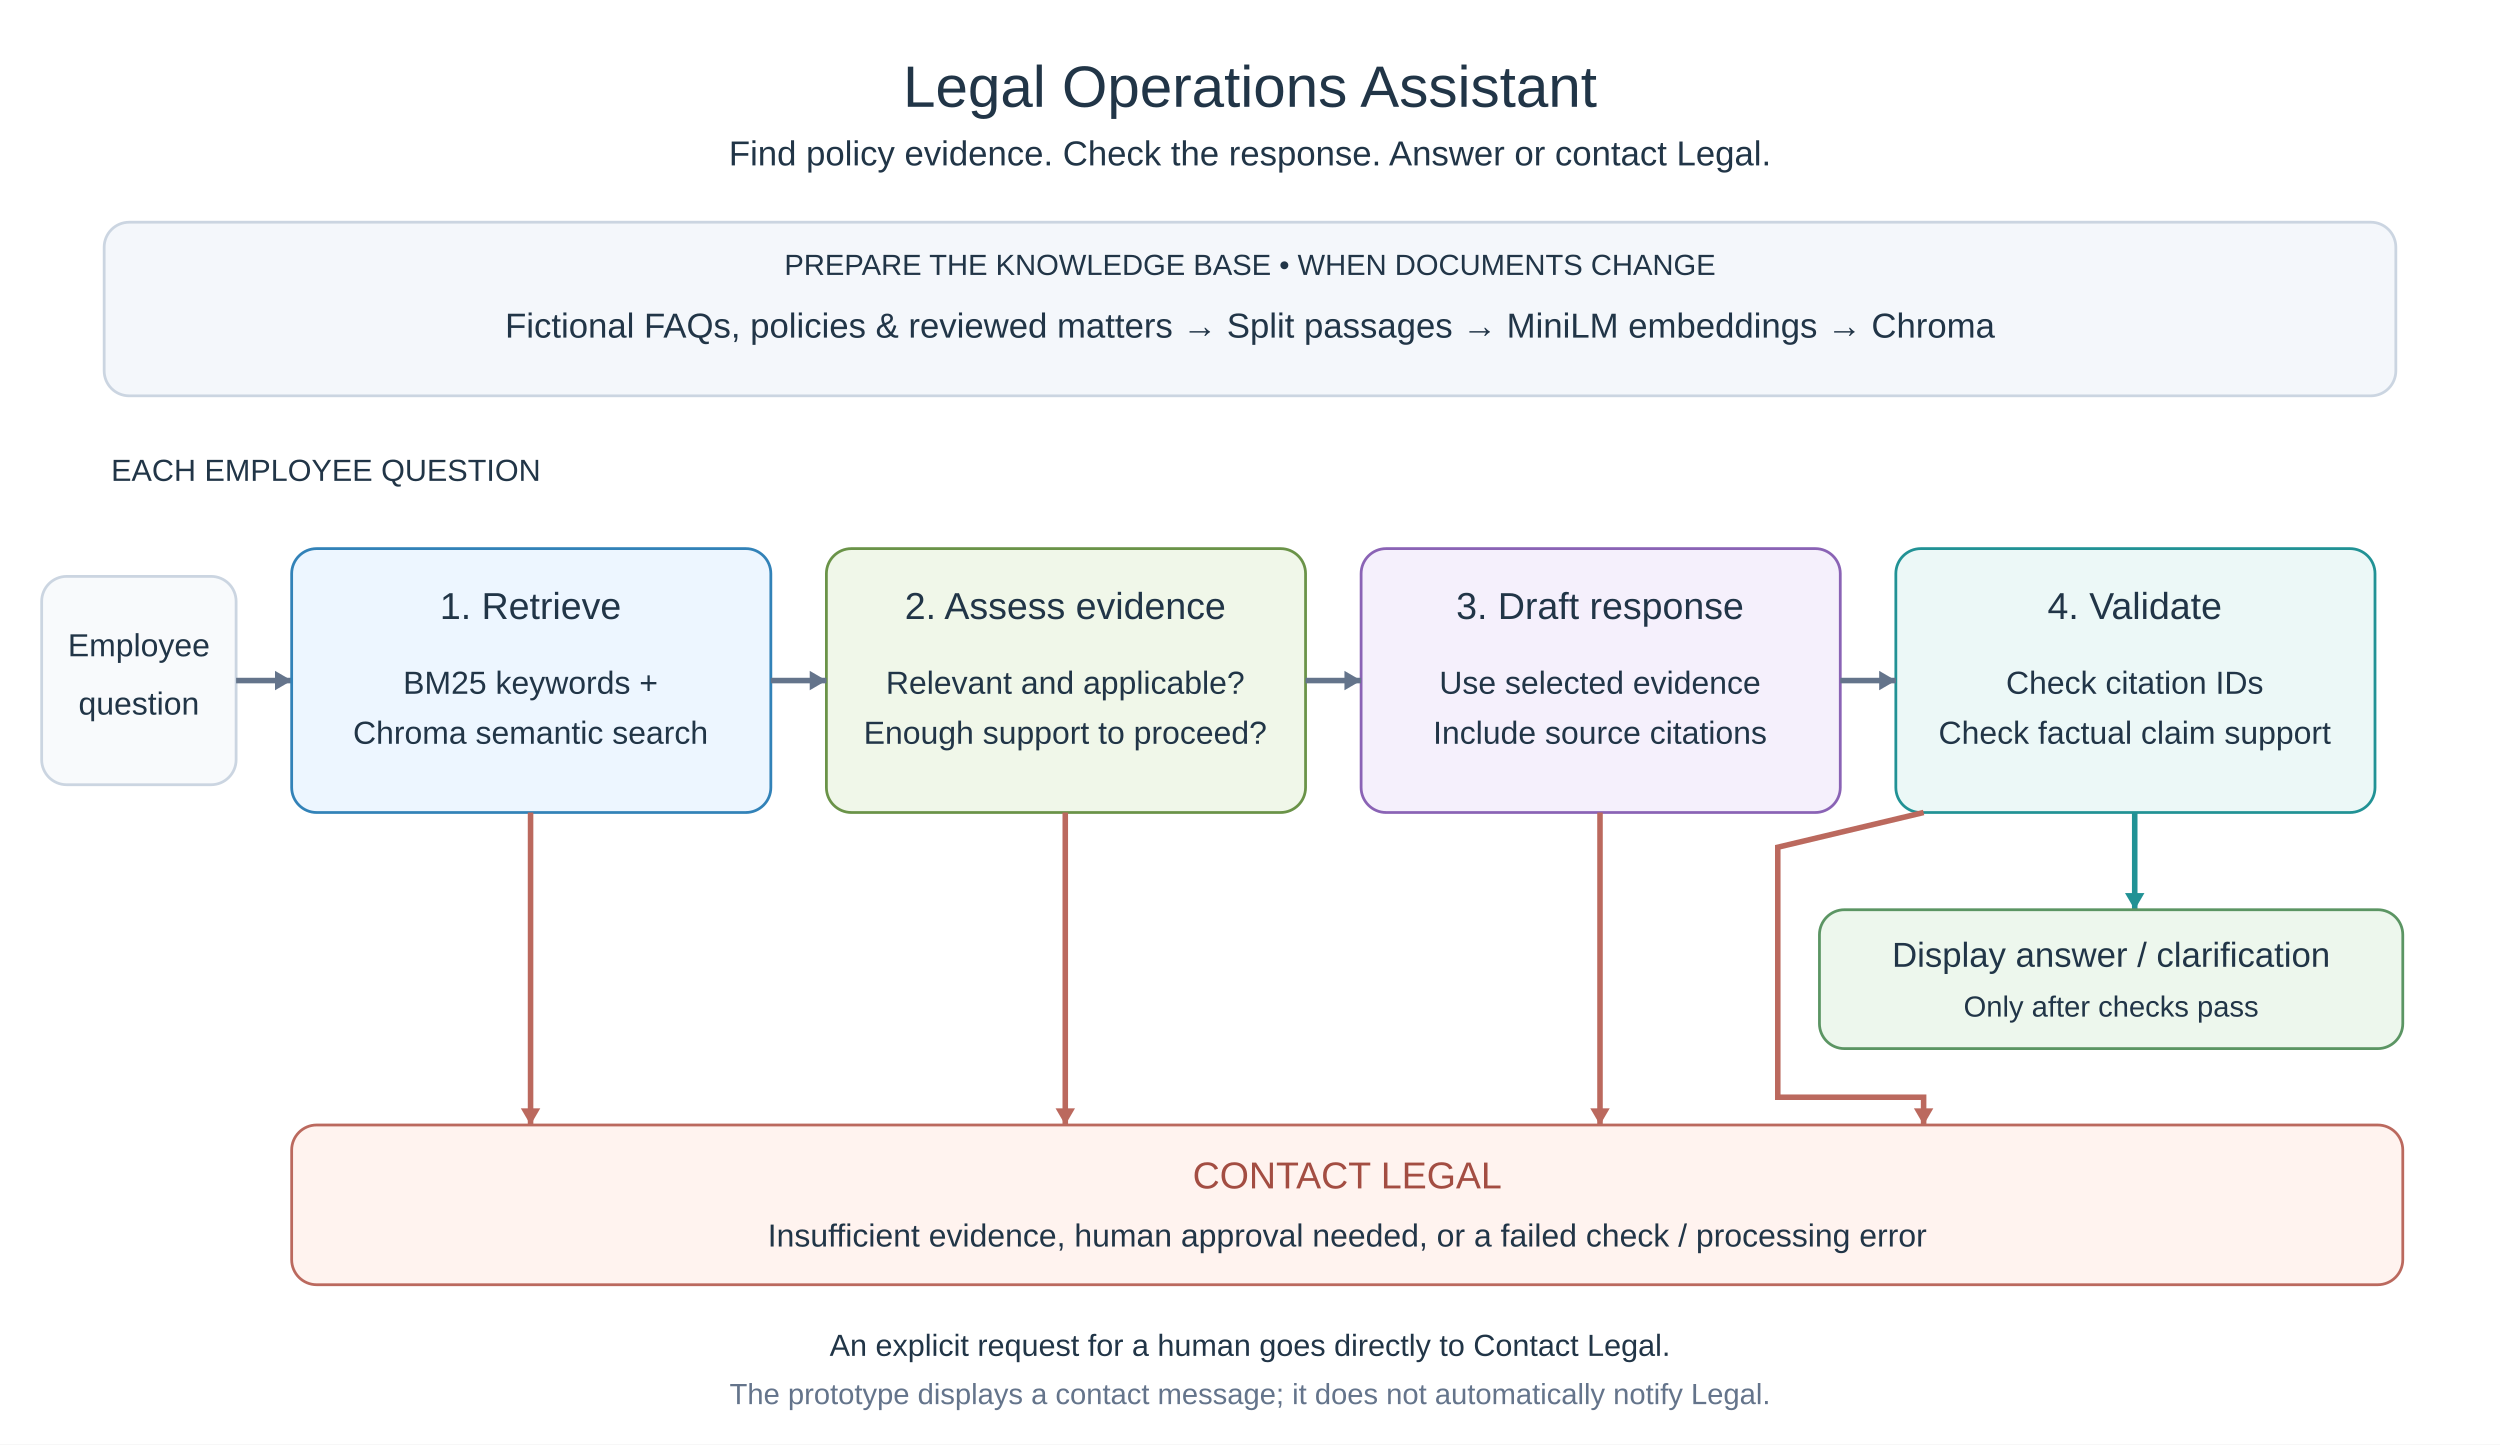
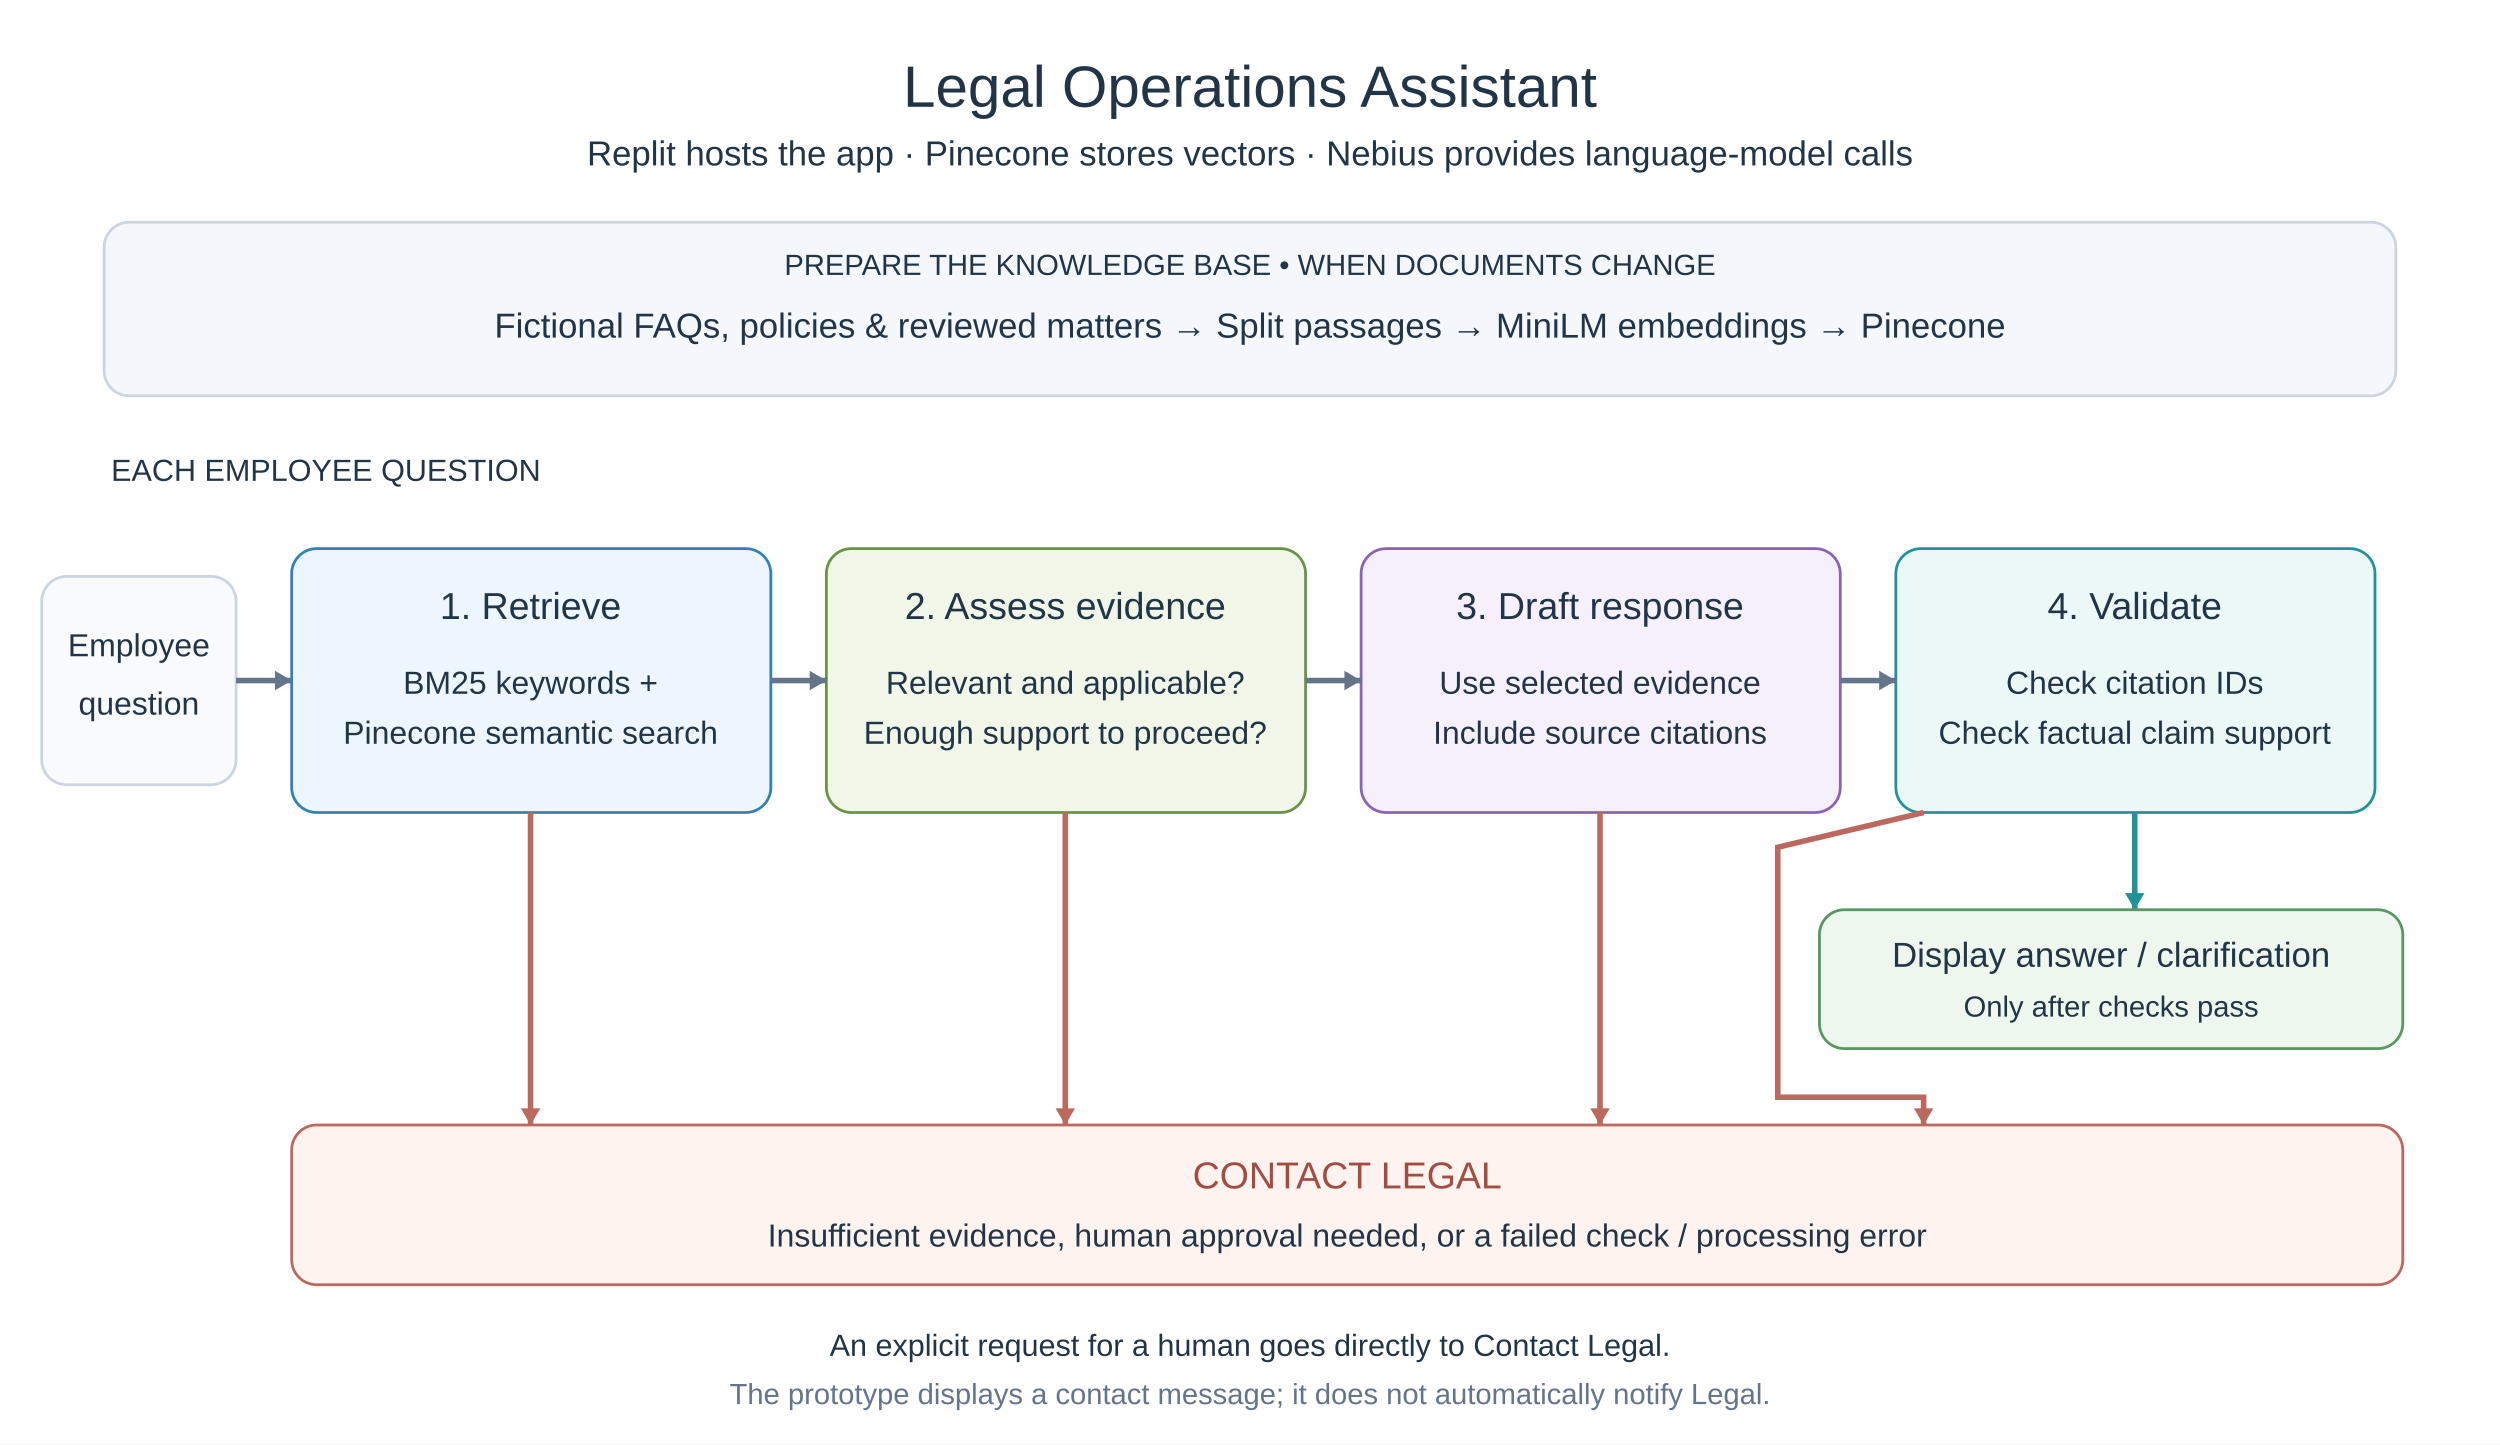
<svg xmlns="http://www.w3.org/2000/svg" width="1800" height="1040" viewBox="0 0 1800 1040">
  <rect width="100%" height="100%" fill="white" />
  <text x="900" y="65" font-family="Arial,sans-serif" font-size="42" fill="#213547" text-anchor="middle" dominant-baseline="middle">Legal Operations Assistant</text>
-   <text x="900" y="112" font-family="Arial,sans-serif" font-size="25" fill="#213547" text-anchor="middle" dominant-baseline="middle">Find policy evidence. Check the response. Answer or contact Legal.</text>
+   <text x="900" y="112" font-family="Arial,sans-serif" font-size="25" fill="#213547" text-anchor="middle" dominant-baseline="middle">Replit hosts the app · Pinecone stores vectors · Nebius provides language-model calls</text>
  <rect x="75" y="160" width="1650" height="125" rx="18" fill="#f4f7fb" stroke="#cbd5e1" stroke-width="2" />
  <text x="900" y="192" font-family="Arial,sans-serif" font-size="21" fill="#213547" text-anchor="middle" dominant-baseline="middle">PREPARE THE KNOWLEDGE BASE • WHEN DOCUMENTS CHANGE</text>
-   <text x="900" y="236" font-family="Arial,sans-serif" font-size="25" fill="#213547" text-anchor="middle" dominant-baseline="middle">Fictional FAQs, policies &amp; reviewed matters → Split passages → MiniLM embeddings → Chroma</text>
+   <text x="900" y="236" font-family="Arial,sans-serif" font-size="25" fill="#213547" text-anchor="middle" dominant-baseline="middle">Fictional FAQs, policies &amp; reviewed matters → Split passages → MiniLM embeddings → Pinecone</text>
  <text x="80" y="340" font-family="Arial,sans-serif" font-size="22" fill="#213547" text-anchor="start" dominant-baseline="middle">EACH EMPLOYEE QUESTION</text>
  <rect x="30" y="415" width="140" height="150" rx="18" fill="#f8fafc" stroke="#cbd5e1" stroke-width="2" />
  <text x="100" y="466" font-family="Arial,sans-serif" font-size="23" fill="#213547" text-anchor="middle" dominant-baseline="middle">Employee</text>
  <text x="100" y="508" font-family="Arial,sans-serif" font-size="23" fill="#213547" text-anchor="middle" dominant-baseline="middle">question</text>
  <polyline points="170,490 210,490" fill="none" stroke="#64748b" stroke-width="4" />
  <polygon points="210,490 198,483 198,497" fill="#64748b" />
  <rect x="210" y="395" width="345" height="190" rx="18" fill="#edf6ff" stroke="#3282b8" stroke-width="2" />
  <text x="382" y="438" font-family="Arial,sans-serif" font-size="27" fill="#213547" text-anchor="middle" dominant-baseline="middle">1. Retrieve</text>
  <text x="382" y="493" font-family="Arial,sans-serif" font-size="23" fill="#213547" text-anchor="middle" dominant-baseline="middle">BM25 keywords +</text>
-   <text x="382" y="529" font-family="Arial,sans-serif" font-size="23" fill="#213547" text-anchor="middle" dominant-baseline="middle">Chroma semantic search</text>
+   <text x="382" y="529" font-family="Arial,sans-serif" font-size="23" fill="#213547" text-anchor="middle" dominant-baseline="middle">Pinecone semantic search</text>
  <rect x="595" y="395" width="345" height="190" rx="18" fill="#f0f7e9" stroke="#6a9348" stroke-width="2" />
  <text x="767" y="438" font-family="Arial,sans-serif" font-size="27" fill="#213547" text-anchor="middle" dominant-baseline="middle">2. Assess evidence</text>
  <text x="767" y="493" font-family="Arial,sans-serif" font-size="23" fill="#213547" text-anchor="middle" dominant-baseline="middle">Relevant and applicable?</text>
  <text x="767" y="529" font-family="Arial,sans-serif" font-size="23" fill="#213547" text-anchor="middle" dominant-baseline="middle">Enough support to proceed?</text>
  <rect x="980" y="395" width="345" height="190" rx="18" fill="#f5f0fc" stroke="#8a63b5" stroke-width="2" />
  <text x="1152" y="438" font-family="Arial,sans-serif" font-size="27" fill="#213547" text-anchor="middle" dominant-baseline="middle">3. Draft response</text>
  <text x="1152" y="493" font-family="Arial,sans-serif" font-size="23" fill="#213547" text-anchor="middle" dominant-baseline="middle">Use selected evidence</text>
  <text x="1152" y="529" font-family="Arial,sans-serif" font-size="23" fill="#213547" text-anchor="middle" dominant-baseline="middle">Include source citations</text>
  <rect x="1365" y="395" width="345" height="190" rx="18" fill="#ecf8f7" stroke="#219295" stroke-width="2" />
  <text x="1537" y="438" font-family="Arial,sans-serif" font-size="27" fill="#213547" text-anchor="middle" dominant-baseline="middle">4. Validate</text>
  <text x="1537" y="493" font-family="Arial,sans-serif" font-size="23" fill="#213547" text-anchor="middle" dominant-baseline="middle">Check citation IDs</text>
  <text x="1537" y="529" font-family="Arial,sans-serif" font-size="23" fill="#213547" text-anchor="middle" dominant-baseline="middle">Check factual claim support</text>
  <polyline points="555,490 595,490" fill="none" stroke="#64748b" stroke-width="4" />
  <polygon points="595,490 583,483 583,497" fill="#64748b" />
  <polyline points="940,490 980,490" fill="none" stroke="#64748b" stroke-width="4" />
  <polygon points="980,490 968,483 968,497" fill="#64748b" />
  <polyline points="1325,490 1365,490" fill="none" stroke="#64748b" stroke-width="4" />
  <polygon points="1365,490 1353,483 1353,497" fill="#64748b" />
  <polyline points="1537,585 1537,655" fill="none" stroke="#219295" stroke-width="4" />
  <polygon points="1537,655 1530,643 1544,643" fill="#219295" />
  <rect x="1310" y="655" width="420" height="100" rx="18" fill="#edf7ed" stroke="#5b9563" stroke-width="2" />
  <text x="1520" y="689" font-family="Arial,sans-serif" font-size="25" fill="#213547" text-anchor="middle" dominant-baseline="middle">Display answer / clarification</text>
  <text x="1520" y="726" font-family="Arial,sans-serif" font-size="21" fill="#213547" text-anchor="middle" dominant-baseline="middle">Only after checks pass</text>
  <polyline points="382,585 382,810" fill="none" stroke="#bb695e" stroke-width="4" />
  <polygon points="382,810 375,798 389,798" fill="#bb695e" />
  <polyline points="767,585 767,810" fill="none" stroke="#bb695e" stroke-width="4" />
  <polygon points="767,810 760,798 774,798" fill="#bb695e" />
  <polyline points="1152,585 1152,810" fill="none" stroke="#bb695e" stroke-width="4" />
  <polygon points="1152,810 1145,798 1159,798" fill="#bb695e" />
  <polyline points="1385,585 1280,610 1280,790 1385,790 1385,810" fill="none" stroke="#bb695e" stroke-width="4" />
  <polygon points="1385,810 1378,798 1392,798" fill="#bb695e" />
  <rect x="210" y="810" width="1520" height="115" rx="18" fill="#fff3ef" stroke="#bb695e" stroke-width="2" />
  <text x="970" y="848" font-family="Arial,sans-serif" font-size="27" fill="#a34d42" text-anchor="middle" dominant-baseline="middle">CONTACT LEGAL</text>
  <text x="970" y="891" font-family="Arial,sans-serif" font-size="23" fill="#213547" text-anchor="middle" dominant-baseline="middle">Insufficient evidence, human approval needed, or a failed check / processing error</text>
  <text x="900" y="970" font-family="Arial,sans-serif" font-size="22" fill="#213547" text-anchor="middle" dominant-baseline="middle">An explicit request for a human goes directly to Contact Legal.</text>
  <text x="900" y="1005" font-family="Arial,sans-serif" font-size="21" fill="#64748b" text-anchor="middle" dominant-baseline="middle">The prototype displays a contact message; it does not automatically notify Legal.</text>
</svg>
